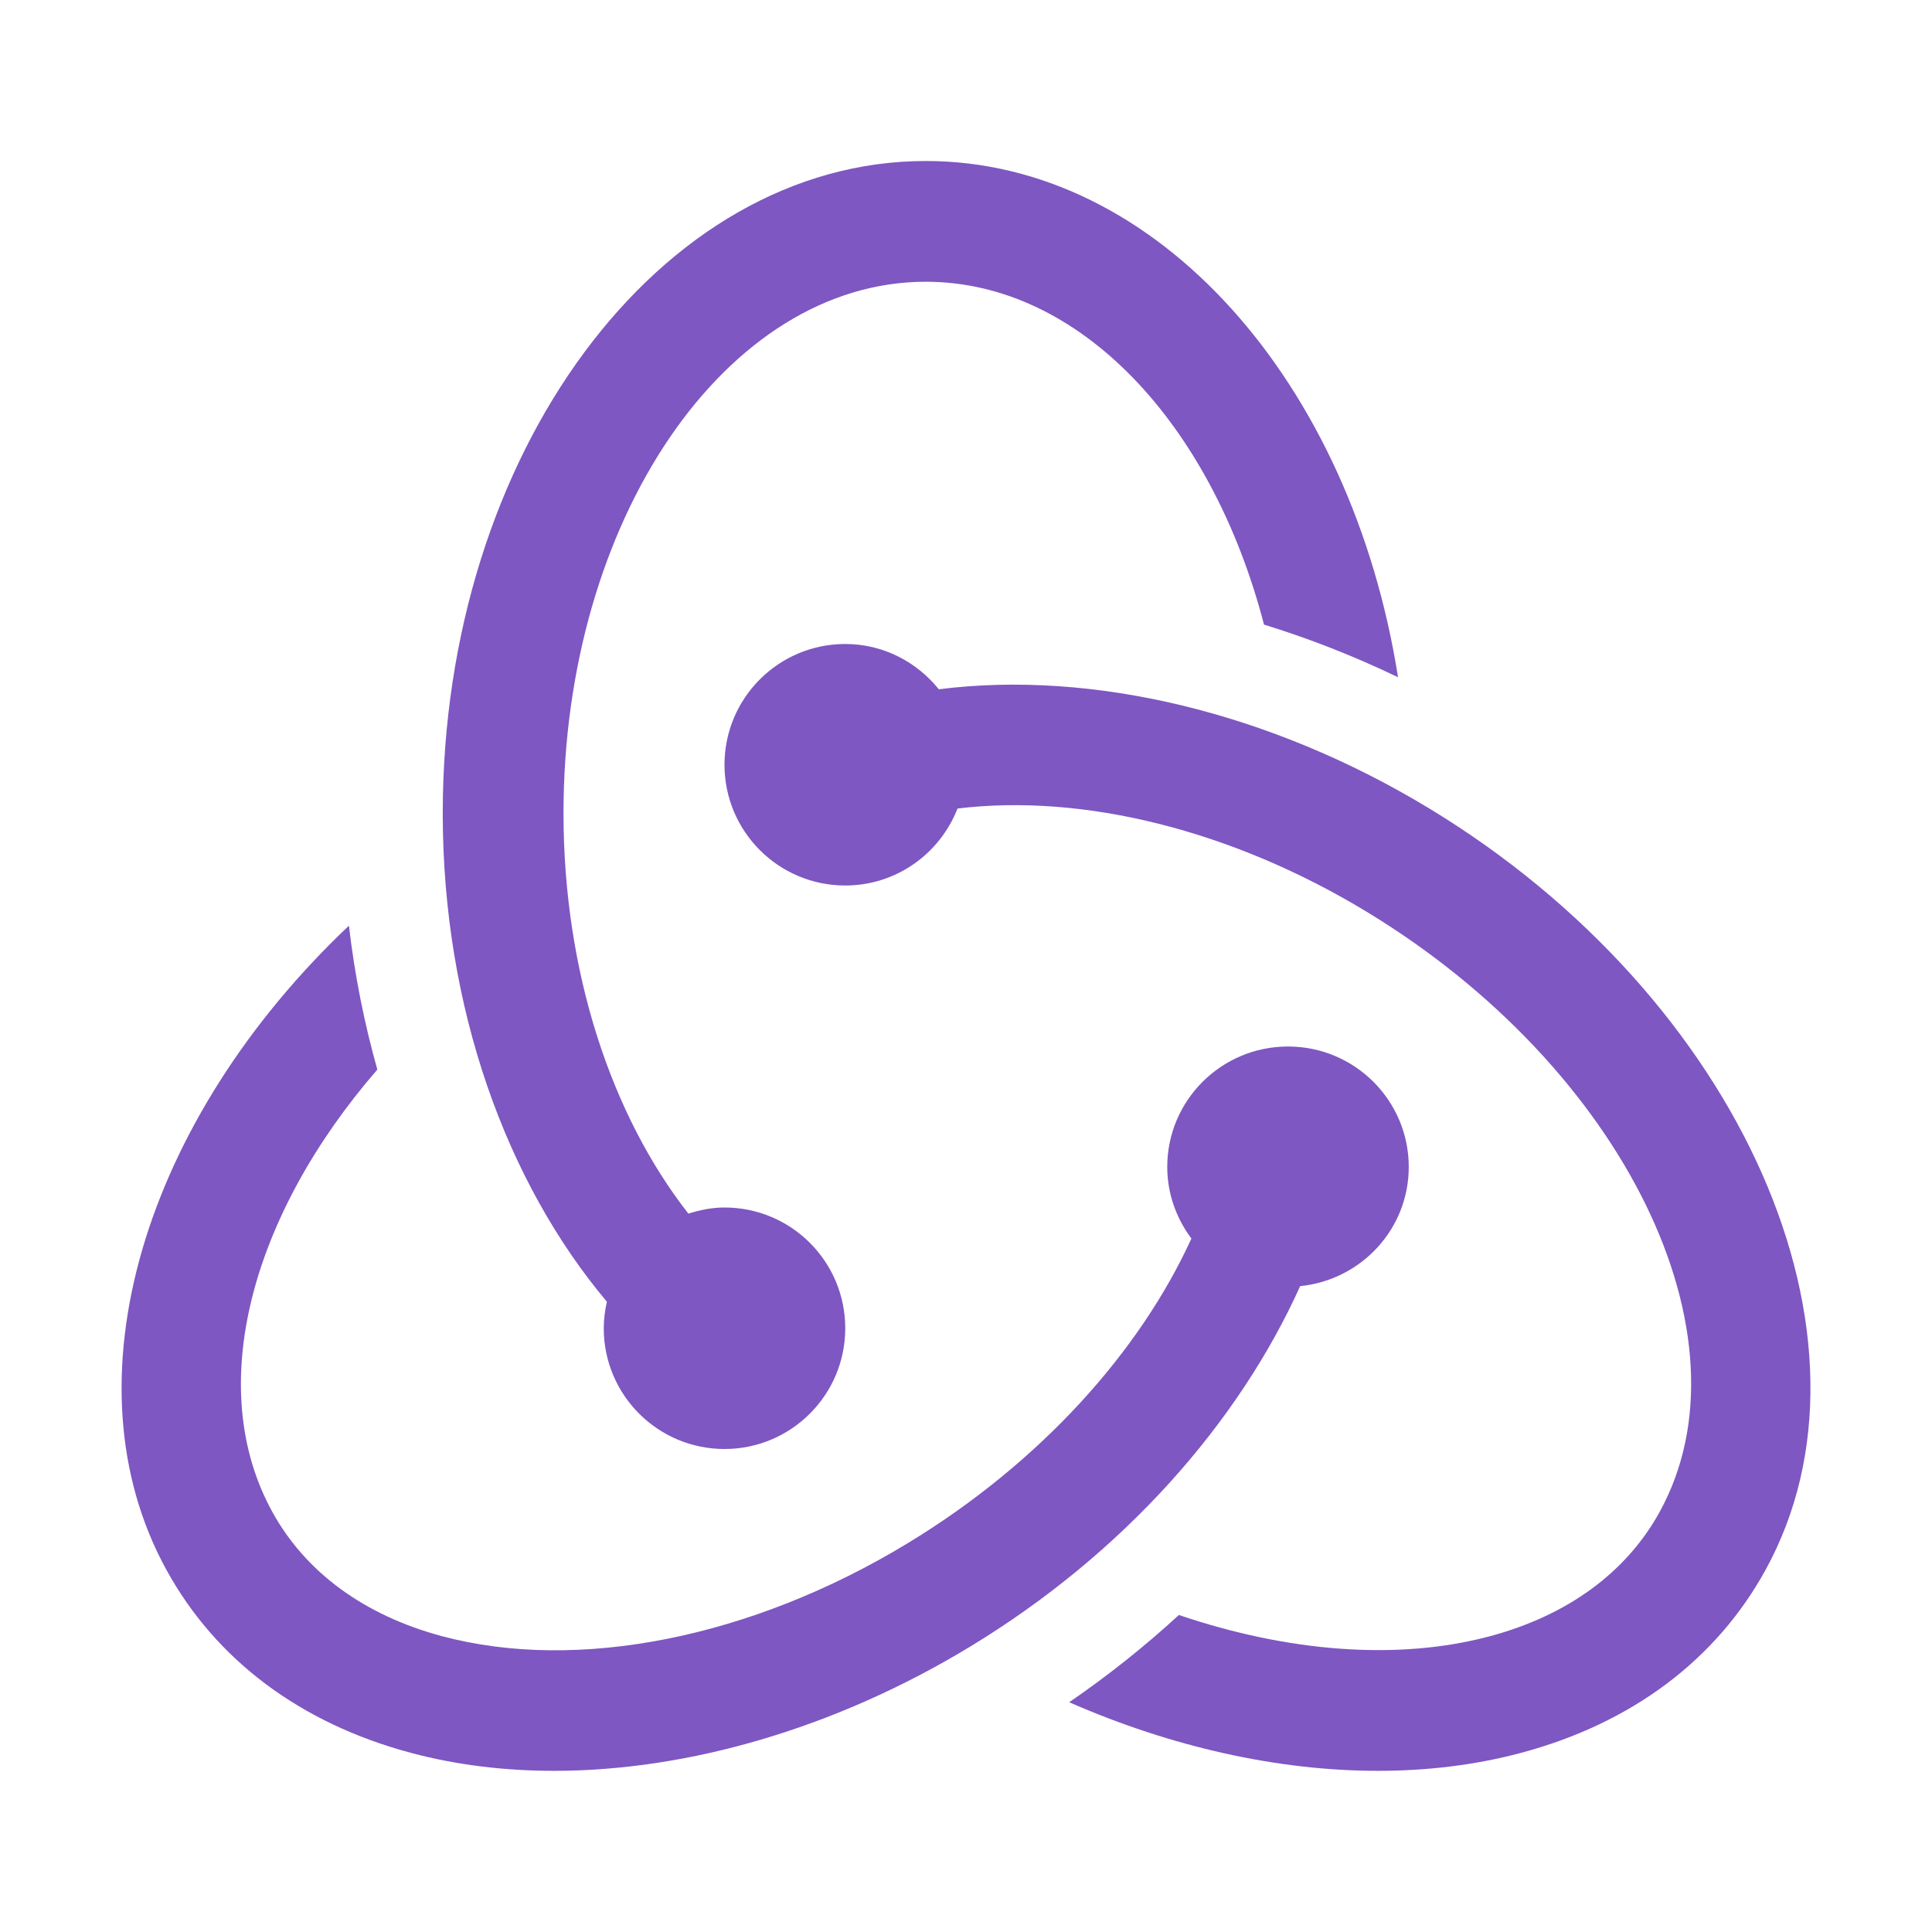
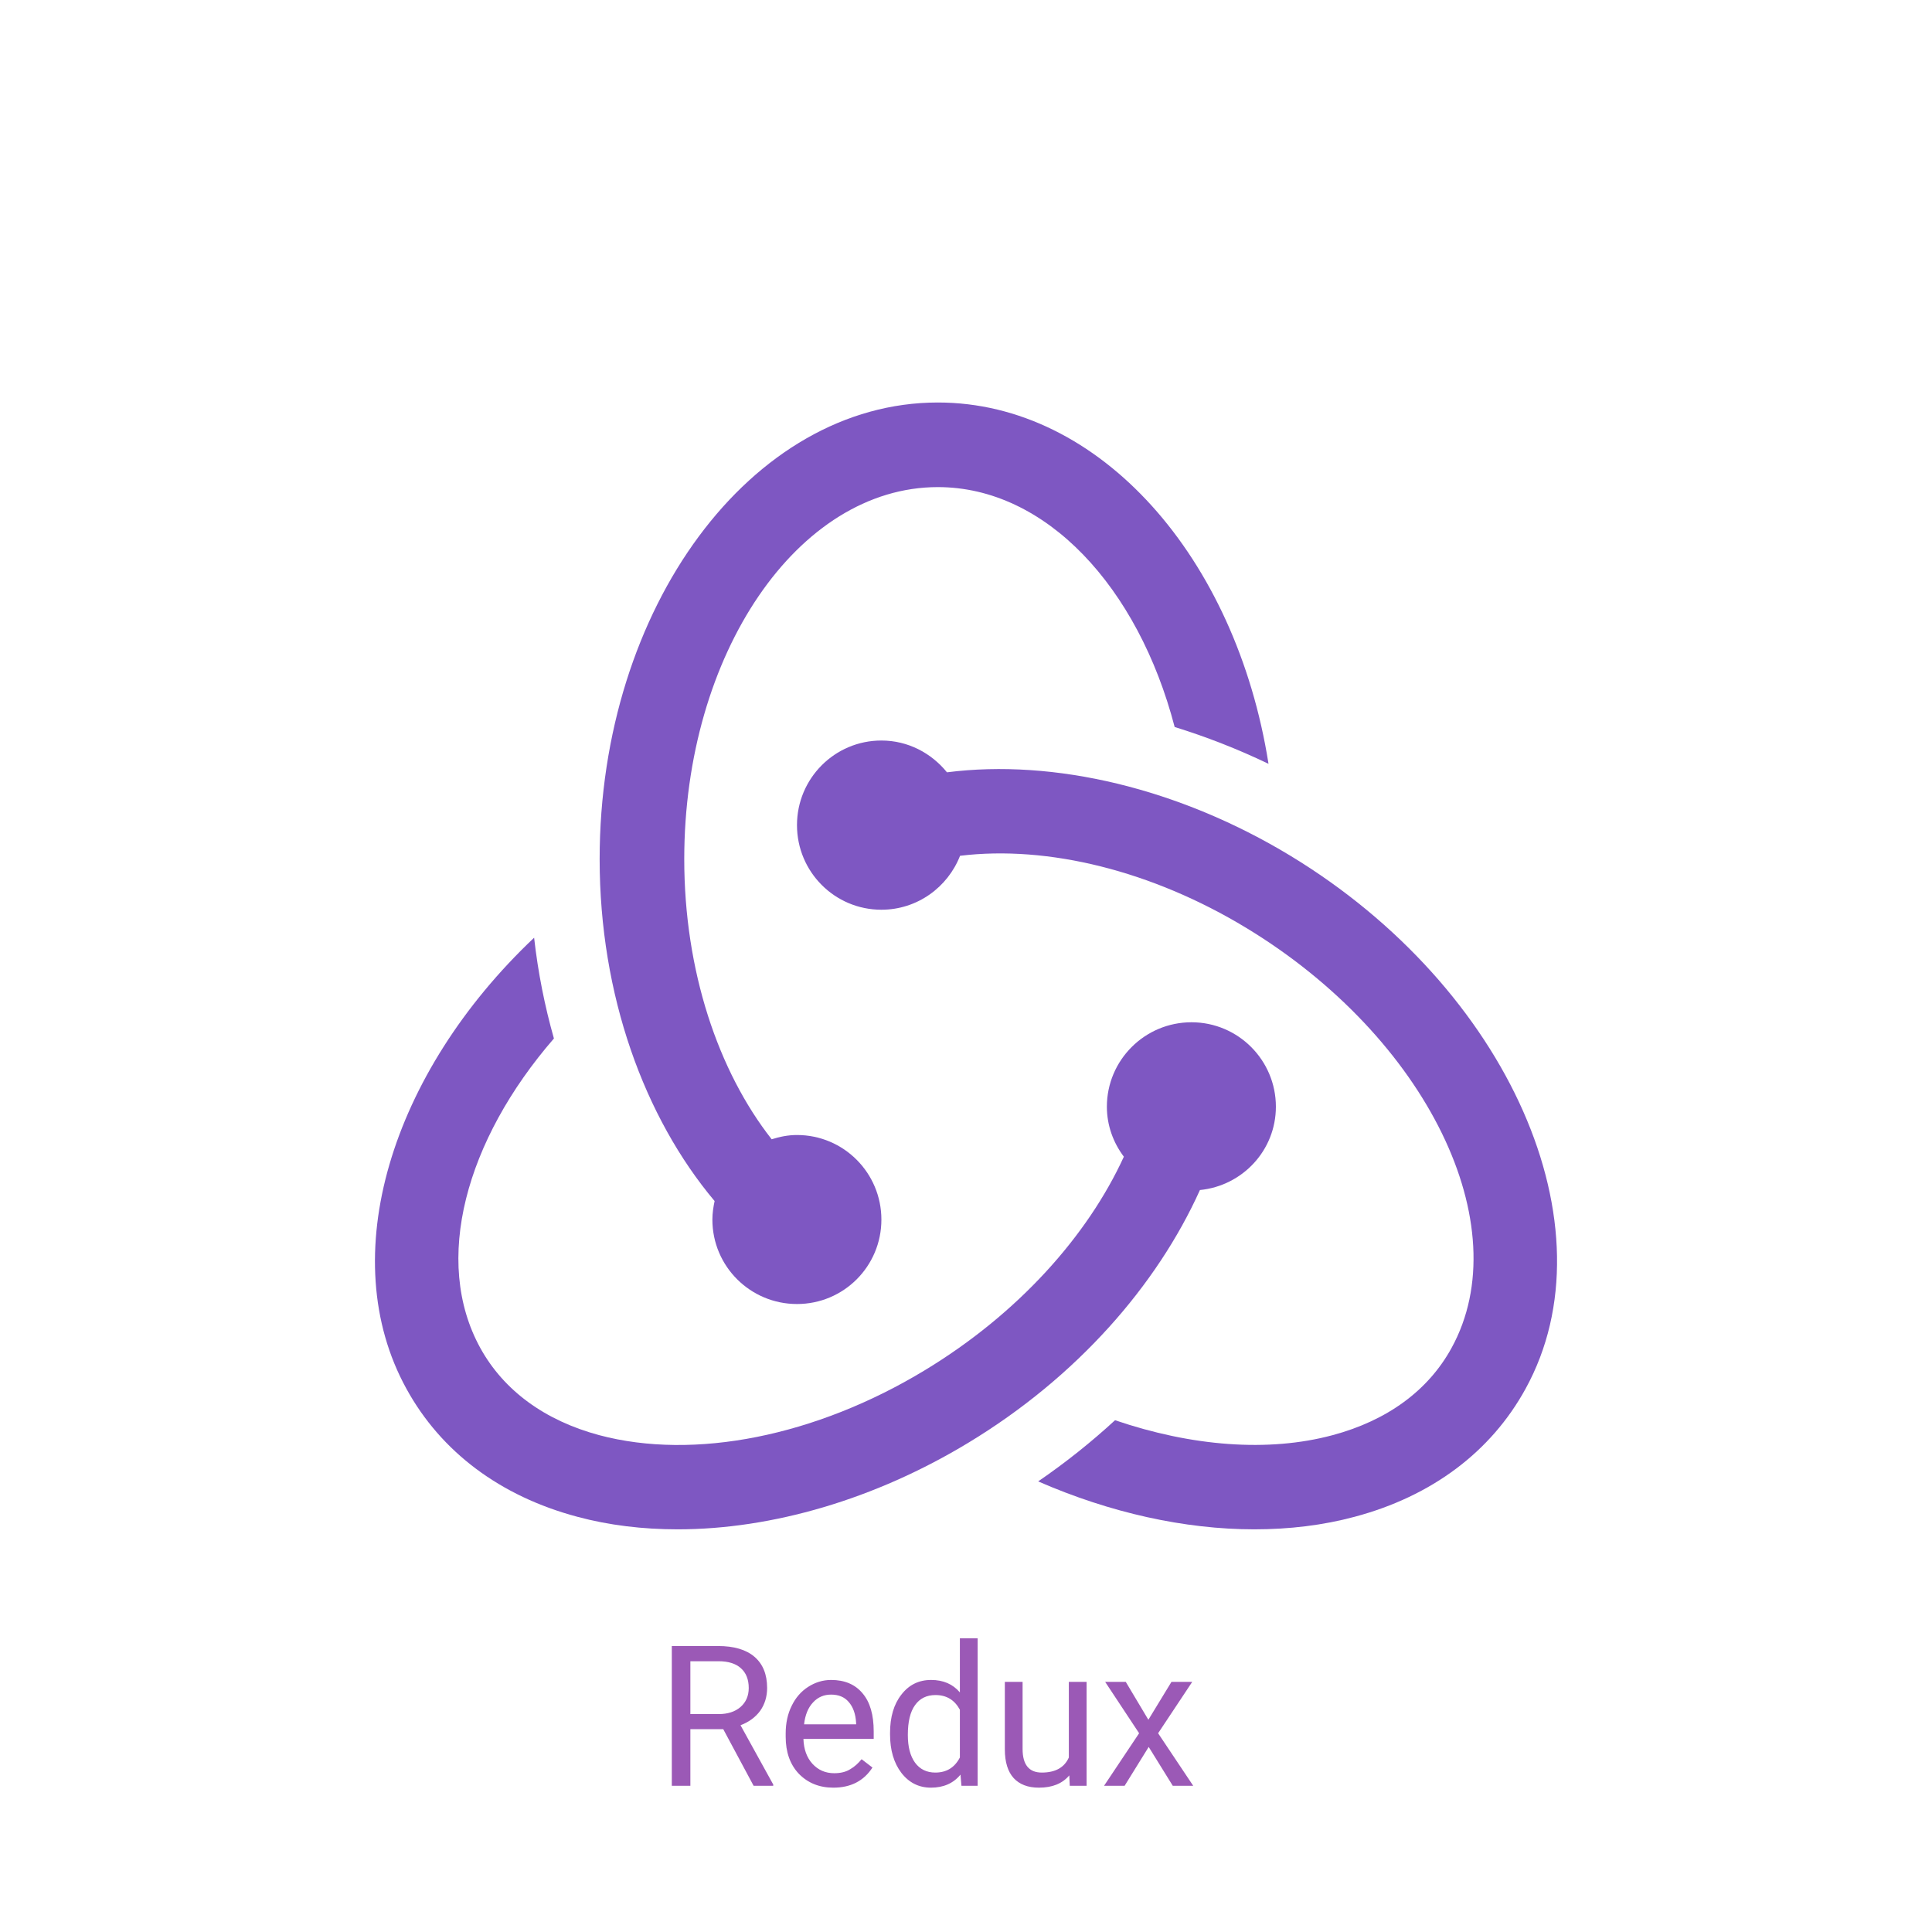
- <svg xmlns="http://www.w3.org/2000/svg" viewBox="0 0 48 48" width="48px" height="48px">
-   <path fill="#7e57c2" d="M23,4c-6.617,0-12,7.27-12,16.205c0,4.834,1.582,9.169,4.078,12.136C15.03,32.554,15,32.773,15,33 c0,1.657,1.343,3,3,3s3-1.343,3-3s-1.343-3-3-3c-0.315,0-0.612,0.062-0.897,0.152C15.206,27.731,14,24.175,14,20.205 C14,12.924,18.037,7,23,7c3.837,0,7.111,3.547,8.404,8.518c1.122,0.346,2.237,0.782,3.33,1.308C33.579,9.508,28.759,4,23,4z" />
-   <path fill="#7e57c2" d="M35.507,20.084c-3.947-2.392-8.374-3.442-12.182-2.959C22.775,16.444,21.943,16,21,16 c-1.657,0-3,1.343-3,3s1.343,3,3,3c1.272,0,2.353-0.795,2.789-1.912c3.118-0.379,6.812,0.531,10.163,2.563 c6.403,3.881,9.67,10.569,7.282,14.911c-0.827,1.504-2.286,2.572-4.218,3.09c-2.286,0.611-5.007,0.394-7.727-0.528 c-0.839,0.772-1.749,1.498-2.725,2.168c2.552,1.117,5.196,1.704,7.669,1.704c1.24,0,2.438-0.147,3.559-0.447 c2.741-0.733,4.841-2.304,6.071-4.542C47.016,33.276,43.267,24.787,35.507,20.084z" />
-   <path fill="#7e57c2" d="M35,28.992C35,27.34,33.657,26,32,26s-3,1.34-3,2.992c0,0.669,0.228,1.281,0.6,1.779 c-1.279,2.802-3.744,5.567-7.062,7.578c-3.865,2.344-8.185,3.202-11.555,2.302c-1.932-0.518-3.391-1.586-4.218-3.09 c-1.702-3.094-0.521-7.376,2.61-10.988c-0.323-1.144-0.562-2.34-0.706-3.575c-5.07,4.797-7.109,11.323-4.532,16.009 c1.23,2.238,3.33,3.809,6.071,4.542c1.121,0.3,2.318,0.447,3.559,0.447c3.346,0,7.007-1.068,10.326-3.08 c3.836-2.325,6.683-5.577,8.209-8.962C33.815,31.801,35,30.541,35,28.992z" />
+ <svg xmlns="http://www.w3.org/2000/svg" width="48pt" height="48pt" viewBox="0 0 48 48" version="1.1">
+   <g id="surface4635897">
+     <path style=" stroke:none;fill-rule:nonzero;fill:rgb(49.412%,34.118%,76.078%);fill-opacity:1;" d="M 23.301 10 C 18.668 10 14.898 15.09 14.898 21.344 C 14.898 24.727 16.008 27.762 17.754 29.84 C 17.723 29.988 17.699 30.141 17.699 30.301 C 17.699 31.461 18.641 32.398 19.801 32.398 C 20.961 32.398 21.898 31.461 21.898 30.301 C 21.898 29.141 20.961 28.199 19.801 28.199 C 19.578 28.199 19.371 28.242 19.172 28.305 C 17.844 26.613 17 24.121 17 21.344 C 17 16.246 19.824 12.102 23.301 12.102 C 25.984 12.102 28.277 14.582 29.184 18.062 C 29.969 18.305 30.75 18.609 31.516 18.977 C 30.707 13.855 27.332 10 23.301 10 Z M 23.301 10 " />
+     <path style=" stroke:none;fill-rule:nonzero;fill:rgb(49.412%,34.118%,76.078%);fill-opacity:1;" d="M 32.055 21.258 C 29.293 19.586 26.191 18.848 23.527 19.188 C 23.141 18.711 22.559 18.398 21.898 18.398 C 20.738 18.398 19.801 19.34 19.801 20.5 C 19.801 21.66 20.738 22.602 21.898 22.602 C 22.789 22.602 23.547 22.043 23.852 21.262 C 26.035 20.996 28.621 21.633 30.965 23.055 C 35.449 25.773 37.734 30.453 36.062 33.492 C 35.484 34.547 34.465 35.293 33.109 35.656 C 31.512 36.086 29.605 35.934 27.703 35.285 C 27.113 35.828 26.477 36.336 25.793 36.805 C 27.582 37.586 29.434 37.996 31.164 37.996 C 32.031 37.996 32.871 37.895 33.656 37.684 C 35.574 37.172 37.043 36.07 37.902 34.504 C 40.109 30.492 37.488 24.551 32.055 21.258 Z M 32.055 21.258 " />
+     <path style=" stroke:none;fill-rule:nonzero;fill:rgb(49.412%,34.118%,76.078%);fill-opacity:1;" d="M 31.699 27.496 C 31.699 26.34 30.762 25.398 29.602 25.398 C 28.441 25.398 27.5 26.34 27.5 27.496 C 27.5 27.961 27.66 28.391 27.922 28.738 C 27.023 30.699 25.301 32.637 22.977 34.043 C 20.27 35.684 17.246 36.285 14.887 35.656 C 13.535 35.293 12.516 34.547 11.934 33.492 C 10.742 31.328 11.57 28.328 13.762 25.801 C 13.535 25 13.367 24.164 13.27 23.297 C 9.719 26.656 8.293 31.227 10.098 34.504 C 10.957 36.07 12.426 37.172 14.344 37.684 C 15.129 37.895 15.969 37.996 16.836 37.996 C 19.18 37.996 21.742 37.25 24.066 35.84 C 26.75 34.215 28.742 31.938 29.812 29.566 C 30.871 29.461 31.699 28.578 31.699 27.496 Z M 31.699 27.496 " />
+     <path style=" stroke:none;fill-rule:nonzero;fill:rgb(60.784%,34.902%,71.373%);fill-opacity:1;" d="M 18.723 44.367 L 17.969 42.961 L 17.152 42.961 L 17.152 44.367 L 16.691 44.367 L 16.691 40.895 L 17.84 40.895 C 18.234 40.895 18.535 40.984 18.742 41.16 C 18.953 41.34 19.059 41.598 19.059 41.938 C 19.059 42.152 19 42.344 18.887 42.504 C 18.77 42.664 18.605 42.785 18.398 42.863 L 19.211 44.336 L 19.211 44.367 Z M 17.152 41.273 L 17.152 42.586 L 17.855 42.586 C 18.082 42.586 18.262 42.527 18.398 42.41 C 18.531 42.293 18.602 42.137 18.602 41.938 C 18.602 41.723 18.535 41.559 18.406 41.445 C 18.281 41.332 18.094 41.273 17.855 41.273 Z M 20.703 44.414 C 20.355 44.414 20.07 44.297 19.848 44.07 C 19.629 43.84 19.52 43.531 19.52 43.148 L 19.52 43.066 C 19.52 42.809 19.57 42.582 19.668 42.383 C 19.766 42.18 19.902 42.023 20.078 41.91 C 20.254 41.797 20.445 41.738 20.648 41.738 C 20.984 41.738 21.246 41.848 21.43 42.07 C 21.617 42.289 21.707 42.605 21.707 43.02 L 21.707 43.203 L 19.961 43.203 C 19.969 43.457 20.043 43.664 20.184 43.82 C 20.328 43.977 20.508 44.055 20.727 44.055 C 20.883 44.055 21.016 44.023 21.121 43.957 C 21.23 43.895 21.324 43.809 21.406 43.707 L 21.676 43.914 C 21.461 44.246 21.137 44.414 20.703 44.414 Z M 20.648 42.102 C 20.473 42.102 20.32 42.164 20.199 42.297 C 20.078 42.426 20.004 42.605 19.977 42.84 L 21.27 42.84 L 21.27 42.809 C 21.258 42.582 21.195 42.41 21.086 42.285 C 20.98 42.16 20.832 42.102 20.648 42.102 Z M 22.113 43.09 L 22.113 43.055 C 22.113 42.66 22.207 42.34 22.395 42.102 C 22.582 41.859 22.828 41.738 23.133 41.738 C 23.434 41.738 23.672 41.84 23.848 42.047 L 23.848 40.703 L 24.289 40.703 L 24.289 44.367 L 23.887 44.367 L 23.863 44.09 C 23.688 44.305 23.441 44.414 23.129 44.414 C 22.828 44.414 22.582 44.289 22.395 44.047 C 22.207 43.801 22.113 43.48 22.113 43.09 Z M 22.555 43.105 C 22.555 43.398 22.613 43.625 22.734 43.793 C 22.855 43.957 23.023 44.039 23.238 44.039 C 23.516 44.039 23.719 43.914 23.848 43.664 L 23.848 42.477 C 23.715 42.234 23.516 42.113 23.242 42.113 C 23.023 42.113 22.855 42.195 22.734 42.363 C 22.613 42.531 22.555 42.777 22.555 43.105 Z M 26.578 44.367 L 26.566 44.109 C 26.395 44.312 26.145 44.414 25.812 44.414 C 25.535 44.414 25.328 44.332 25.184 44.176 C 25.039 44.016 24.965 43.777 24.965 43.465 L 24.965 41.785 L 25.406 41.785 L 25.406 43.453 C 25.406 43.844 25.566 44.039 25.883 44.039 C 26.219 44.039 26.445 43.914 26.555 43.664 L 26.555 41.785 L 26.996 41.785 L 26.996 44.367 Z M 27.969 41.785 L 28.531 42.727 L 29.105 41.785 L 29.621 41.785 L 28.773 43.062 L 29.645 44.367 L 29.137 44.367 L 28.539 43.402 L 27.941 44.367 L 27.43 44.367 L 28.301 43.062 L 27.457 41.785 Z M 27.969 41.785 " />
+   </g>
</svg>
